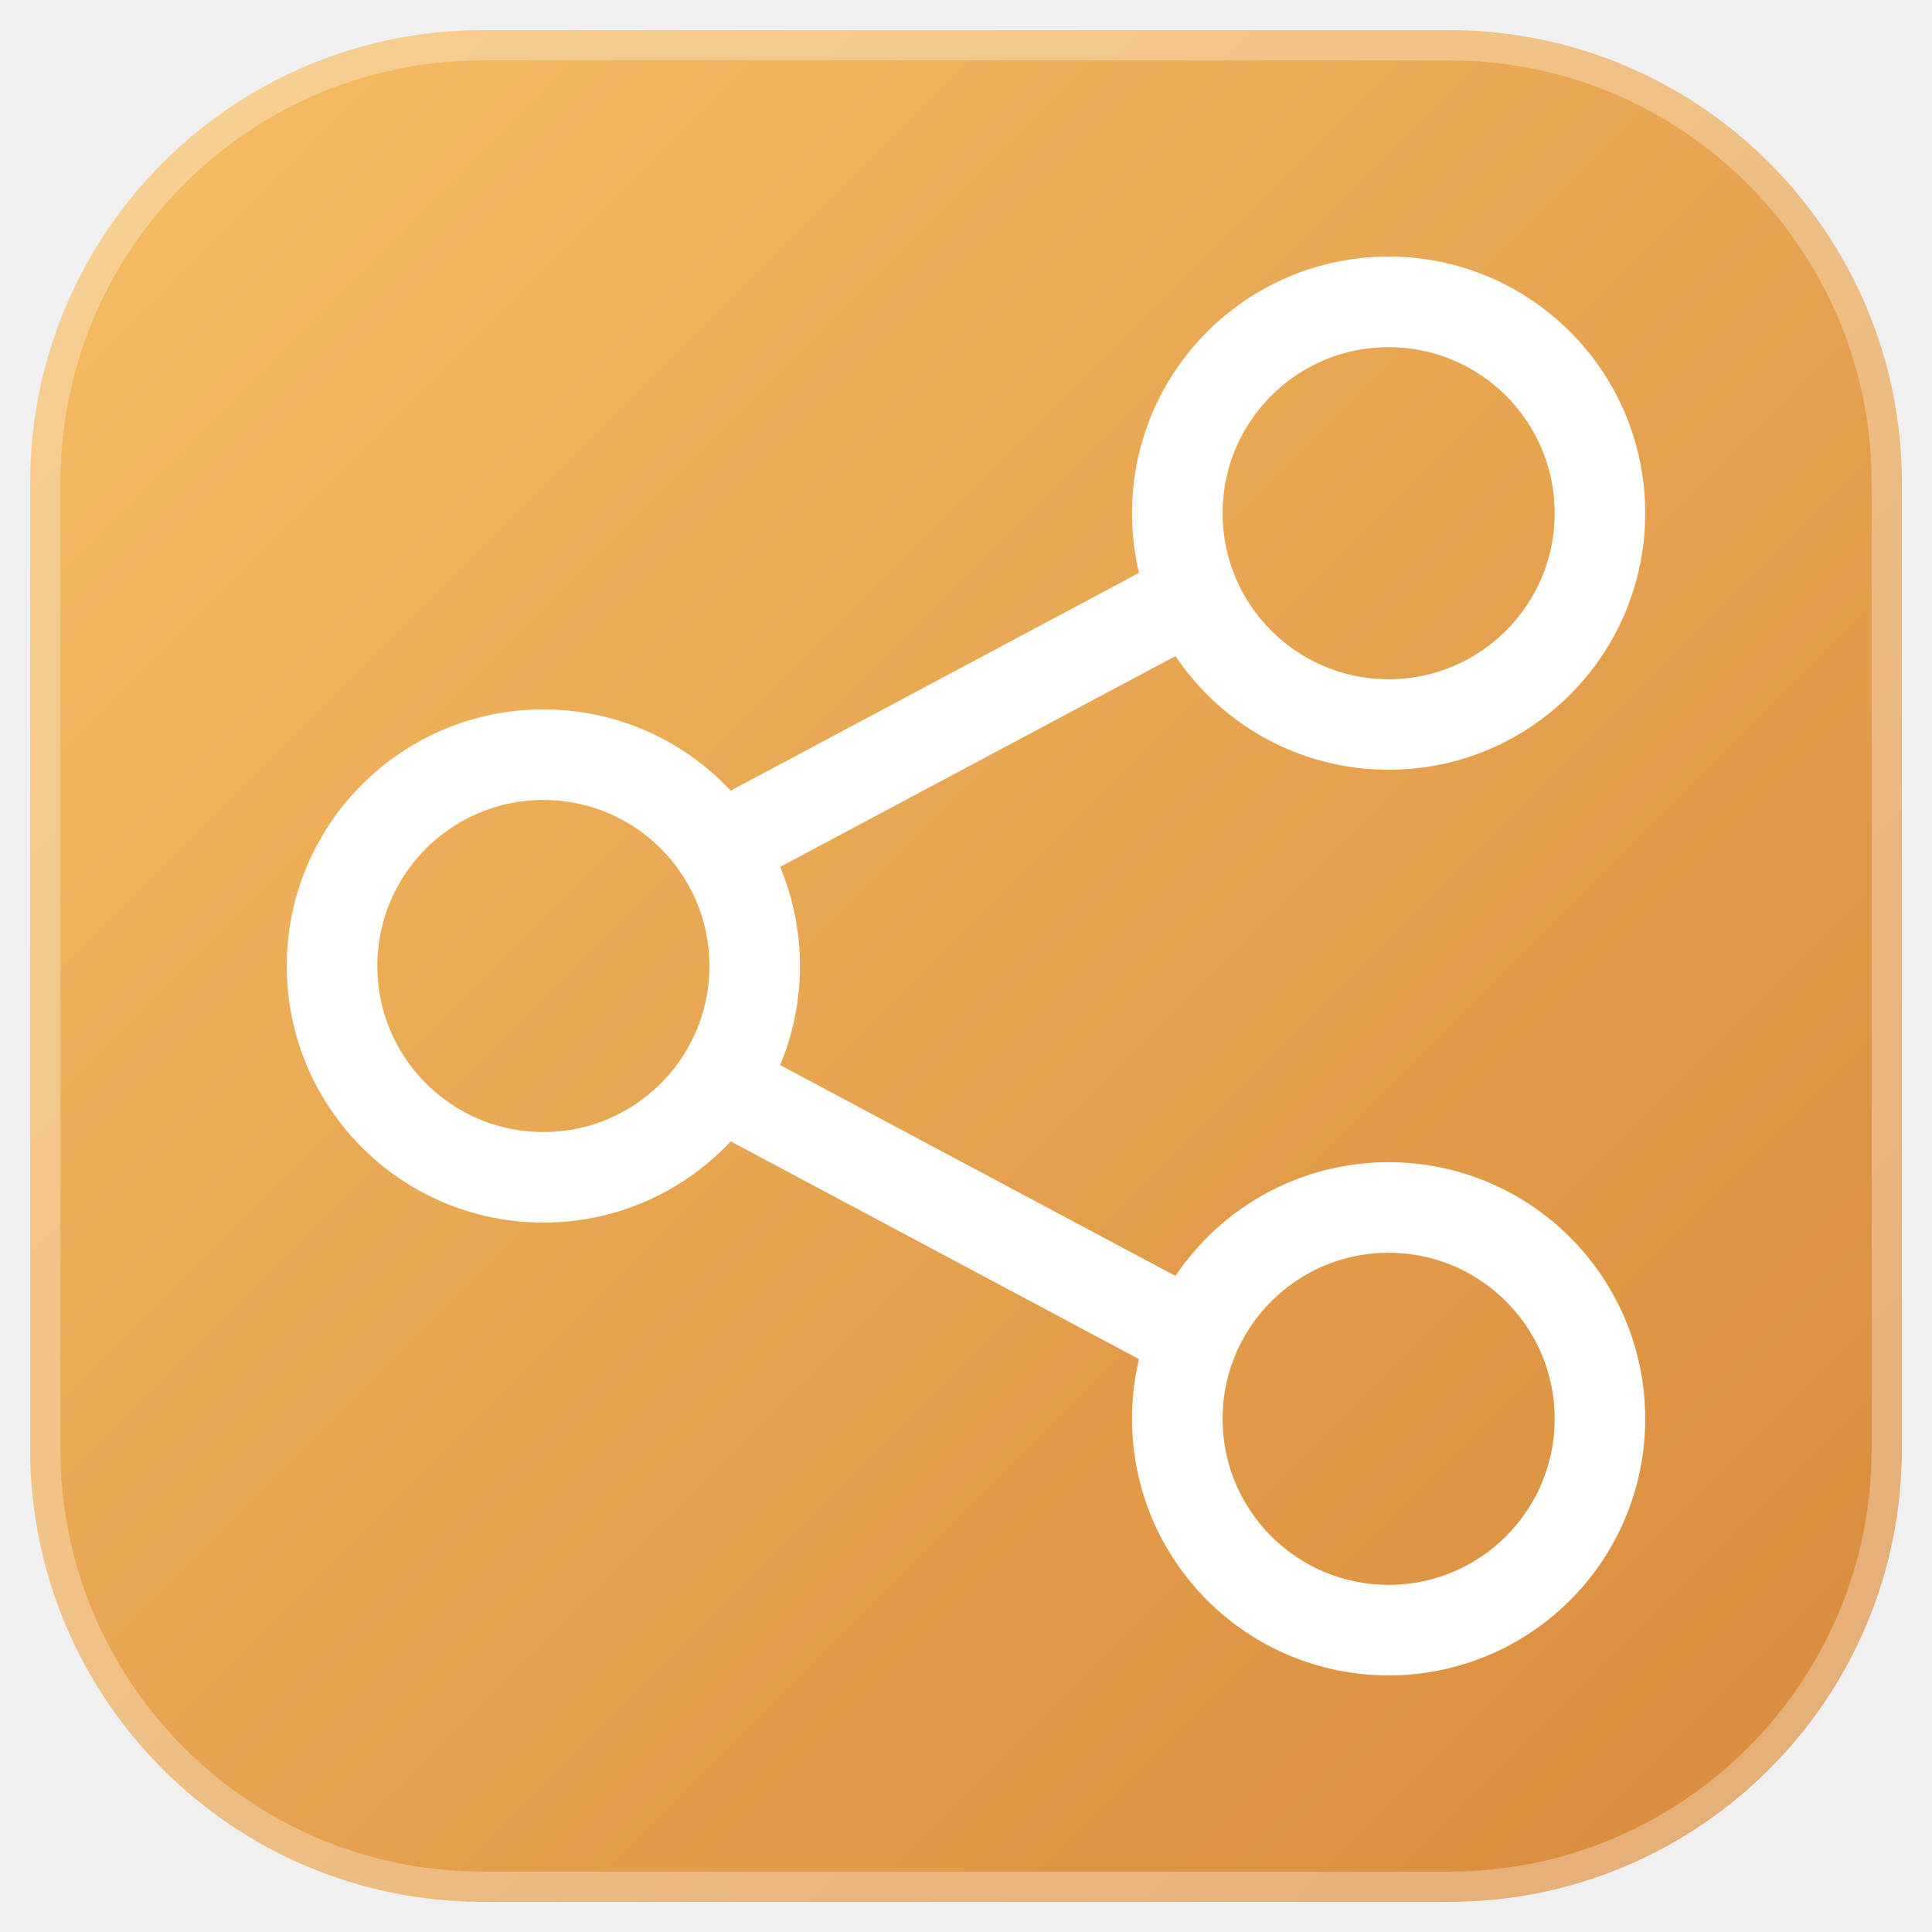
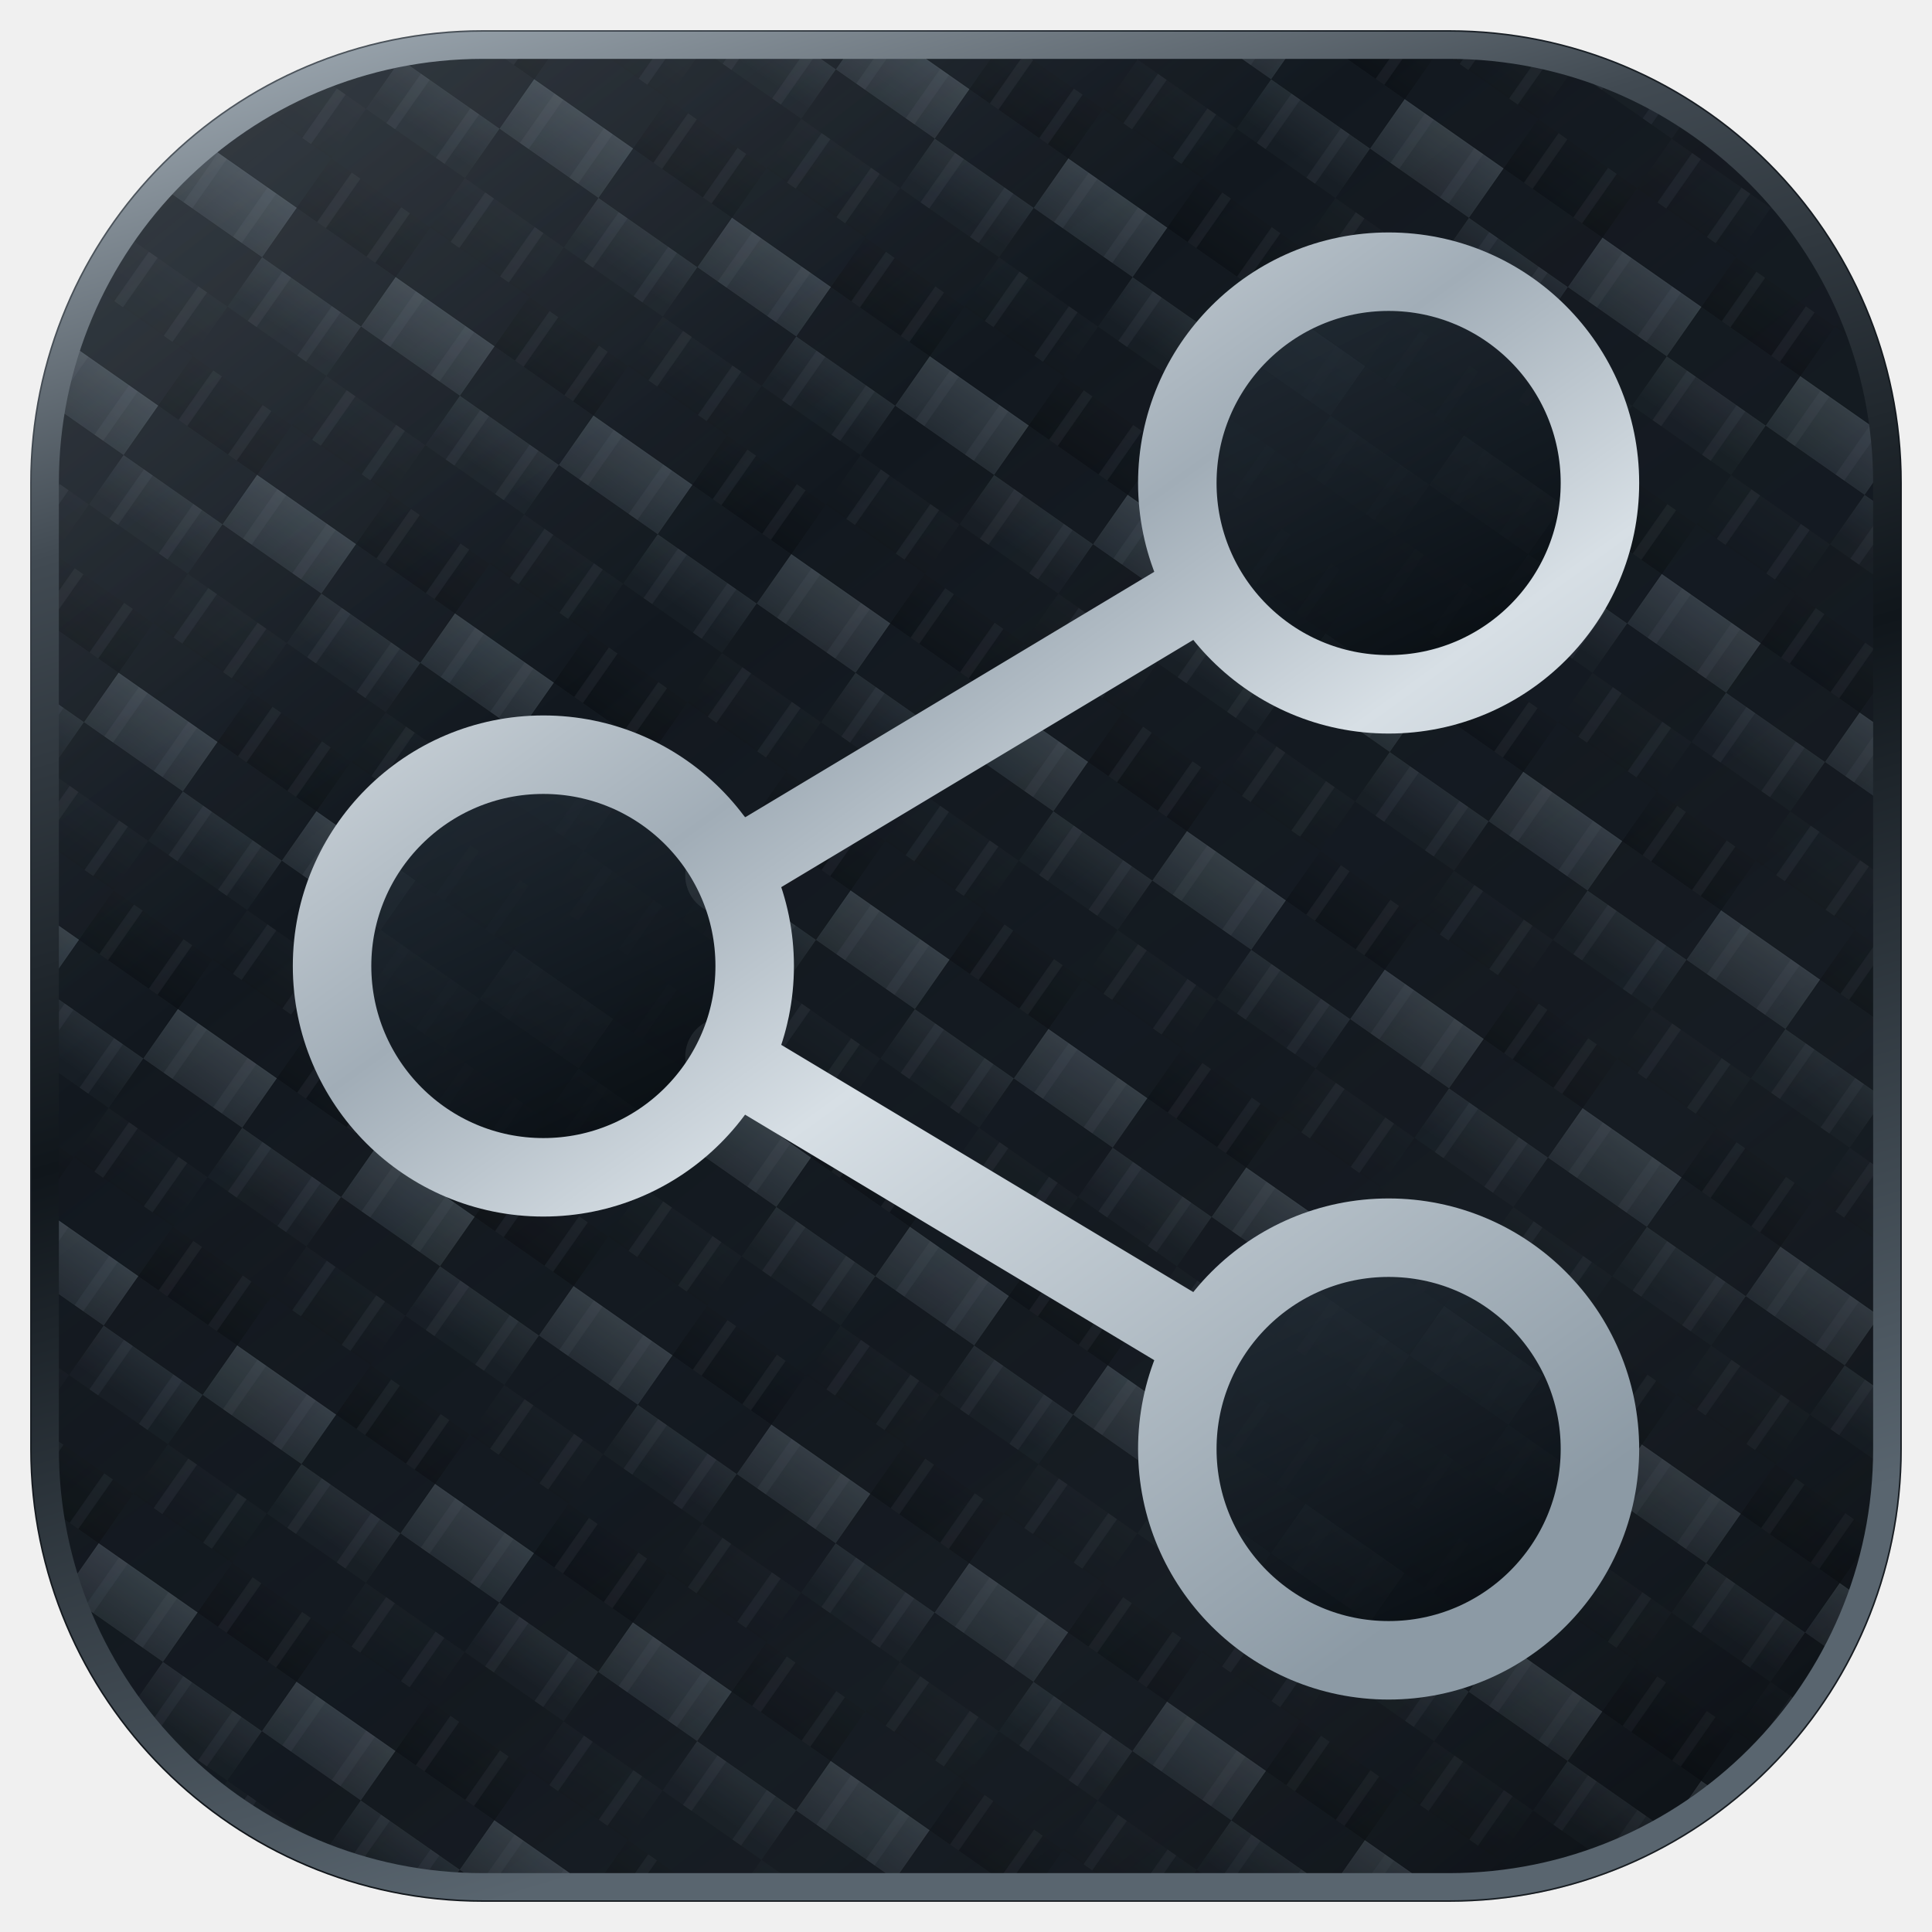
- <svg xmlns="http://www.w3.org/2000/svg" viewBox="0 0 64 64">
+ <svg xmlns="http://www.w3.org/2000/svg" viewBox="0 0 64 64" role="img" aria-labelledby="title">
  <defs>
-     <linearGradient id="g" x1="0" y1="0" x2="1" y2="1">
-       <stop stop-color="#f5be65" />
-       <stop offset="1" stop-color="#d88a3a" />
+     <linearGradient id="carbon" x1="8" y1="2" x2="53" y2="64" gradientUnits="userSpaceOnUse">
+       <stop stop-color="#3c444c" />
+       <stop offset=".23" stop-color="#1b2229" />
+       <stop offset=".65" stop-color="#090d11" />
+       <stop offset="1" stop-color="#20272e" />
+     </linearGradient>
+     <linearGradient id="yarn" x2="0" y2="1">
+       <stop stop-color="#404a53" />
+       <stop offset=".45" stop-color="#161d24" />
+       <stop offset="1" stop-color="#090d12" />
+     </linearGradient>
+     <pattern id="weave" width="8" height="8" patternUnits="userSpaceOnUse" patternTransform="rotate(35)">
+       <path fill="#10161c" d="M0 0h8v8H0z" />
+       <path fill="url(#yarn)" d="M0 0h4v2H0zM4 2h4v2H4zM0 4h4v2H0zM4 6h4v2H4z" />
+       <path d="M1 0v2m2-2v2m2 0v2m2-2v2M1 4v2m2-2v2m2 0v2m2-2v2" stroke="#87949f" stroke-opacity=".12" stroke-width=".35" />
+     </pattern>
+     <linearGradient id="sheen" x2=".8" y2="1">
+       <stop stop-color="#e5edf2" stop-opacity=".15" />
+       <stop offset=".36" stop-color="#c7d3dd" stop-opacity="0" />
+       <stop offset=".65" stop-color="#6d7b88" stop-opacity=".06" />
+       <stop offset="1" stop-color="#000000" stop-opacity=".24" />
+     </linearGradient>
+     <linearGradient id="rim" x2=".3" y2="1">
+       <stop stop-color="#a4afb8" />
+       <stop offset=".25" stop-color="#414a52" />
+       <stop offset=".56" stop-color="#10161b" />
+       <stop offset="1" stop-color="#59656f" />
+     </linearGradient>
+     <linearGradient id="metal" x1="15" y1="11" x2="46" y2="54" gradientUnits="userSpaceOnUse">
+       <stop stop-color="#edf2f5" />
+       <stop offset=".34" stop-color="#a1adb7" />
+       <stop offset=".53" stop-color="#d7dfe5" />
+       <stop offset="1" stop-color="#8c9aa5" />
+     </linearGradient>
+     <linearGradient id="inset" x2=".5" y2="1">
+       <stop stop-color="#26313b" stop-opacity=".85" />
+       <stop offset="1" stop-color="#090e13" stop-opacity=".9" />
    </linearGradient>
  </defs>
-   <rect x="1" y="1" width="62" height="62" rx="15" fill="url(#g)" />
-   <rect x="1.5" y="1.5" width="61" height="61" rx="14.5" fill="none" stroke="white" opacity=".3" />
-   <g fill="none" stroke="white" stroke-width="3">
-     <circle cx="18" cy="32" r="7" />
-     <circle cx="46" cy="17" r="7" />
-     <circle cx="46" cy="47" r="7" />
-     <path d="m24 28 15-8m-15 16 15 8" />
+   <rect x="1" y="1" width="62" height="62" rx="15" fill="url(#carbon)" />
+   <rect x="1.5" y="1.5" width="61" height="61" rx="14.5" fill="url(#weave)" opacity=".7" />
+   <rect x="1" y="1" width="62" height="62" rx="15" fill="url(#sheen)" />
+   <rect x="1.5" y="1.5" width="61" height="61" rx="14.5" fill="none" stroke="url(#rim)" stroke-width=".9" />
+   <g fill="none" stroke="url(#metal)" stroke-width="2.6" stroke-linecap="round" stroke-linejoin="round">
+     <path d="m24 29 15-9m-15 15 15 9" />
+     <circle cx="18" cy="32" r="7" fill="url(#inset)" />
+     <circle cx="46" cy="16" r="7" fill="url(#inset)" />
+     <circle cx="46" cy="48" r="7" fill="url(#inset)" />
  </g>
</svg>
